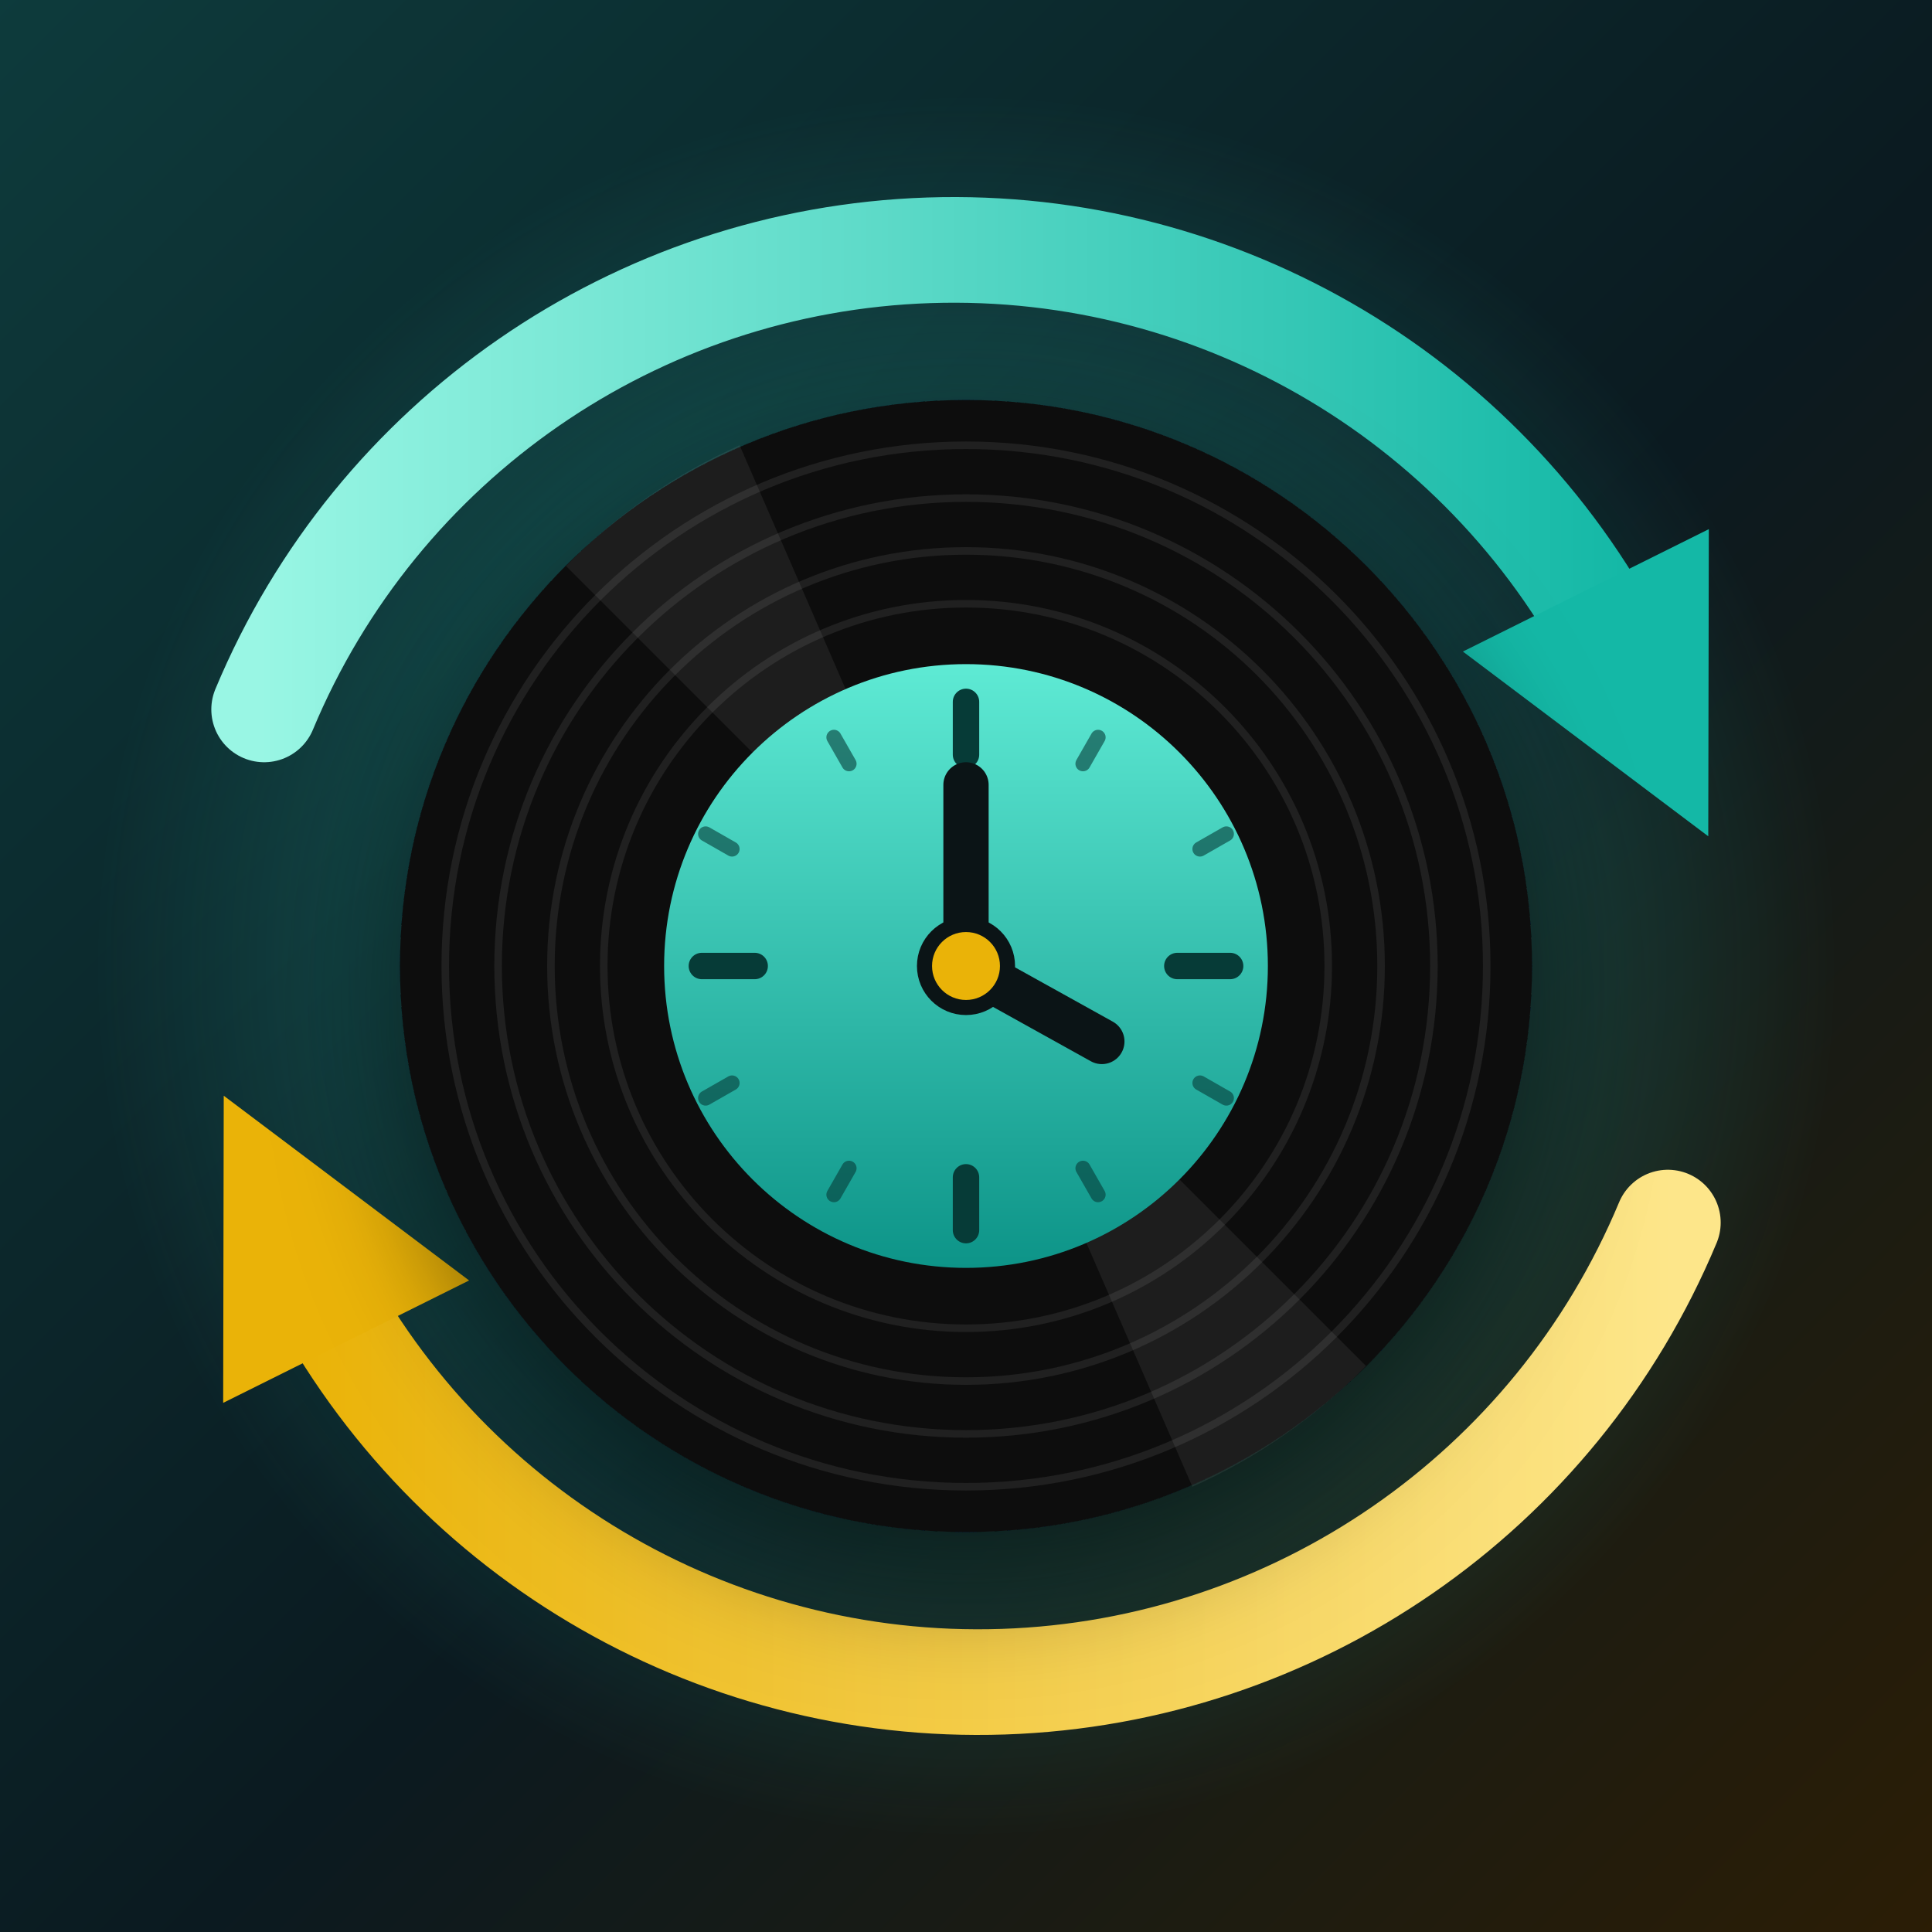
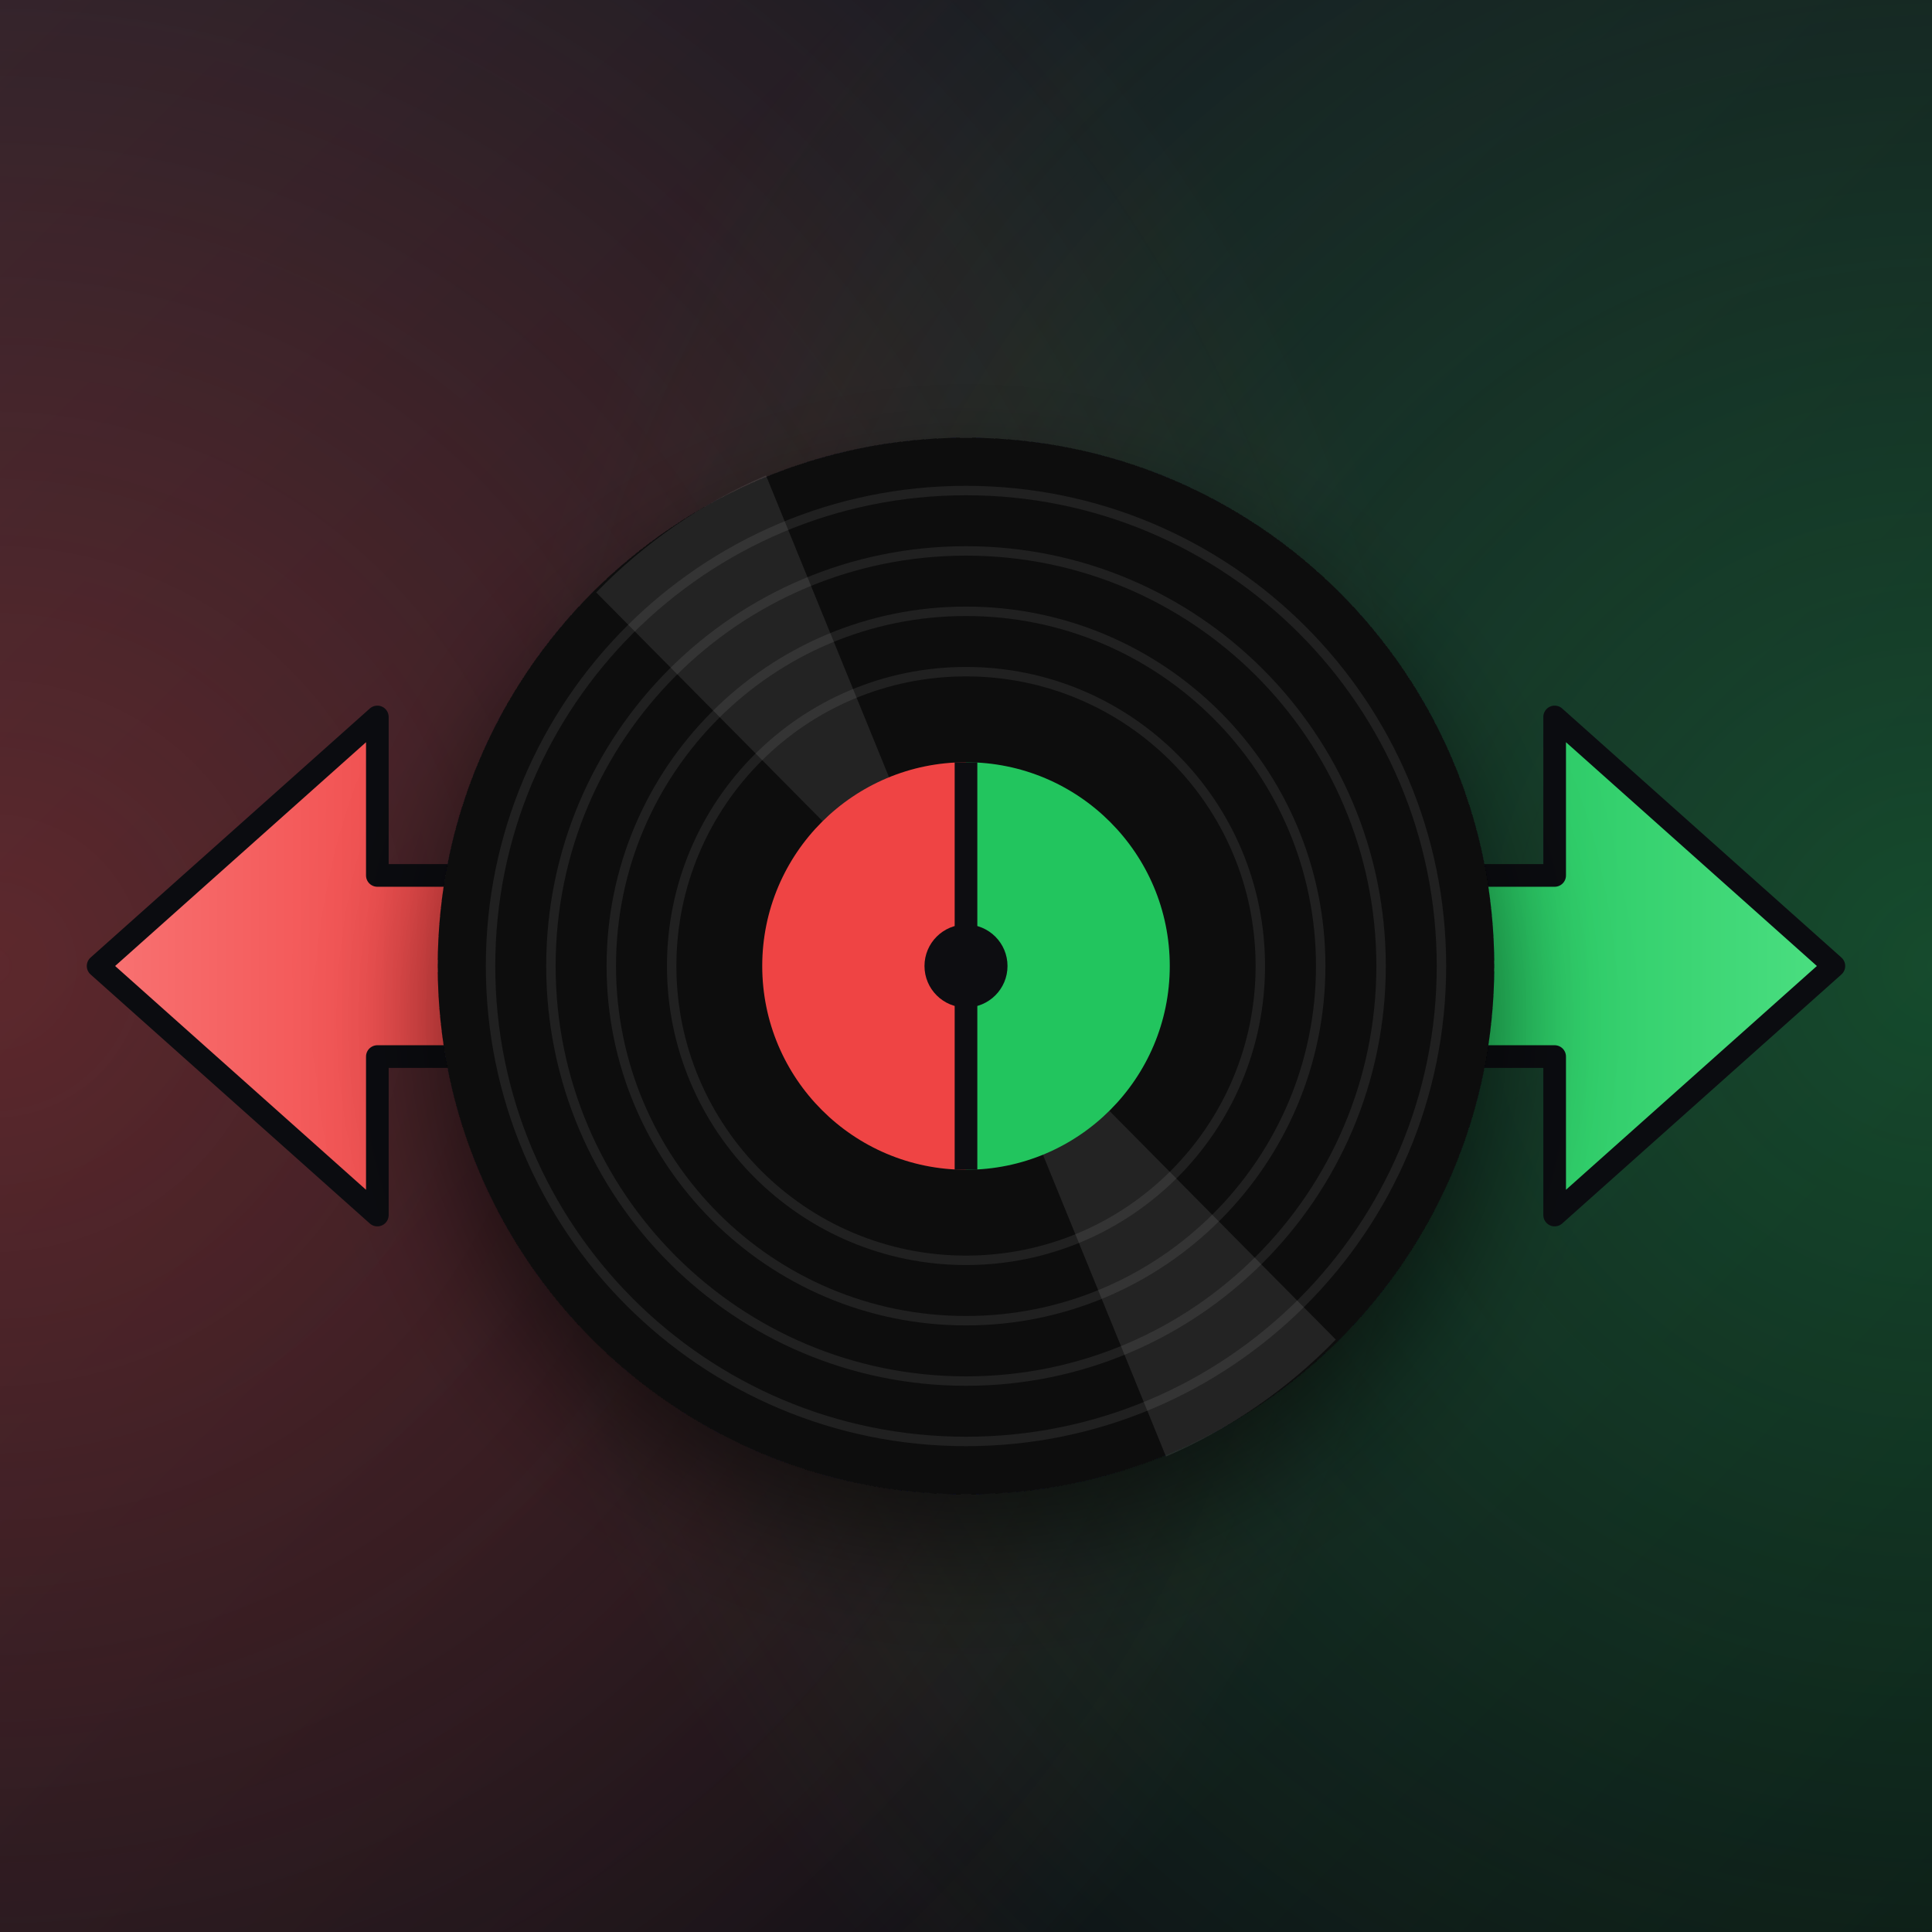
<svg xmlns="http://www.w3.org/2000/svg" viewBox="0 0 512 512">
  <defs>
    <linearGradient id="bg" x1="0" y1="0" x2="1" y2="1">
-       <stop offset="0" stop-color="#0d3b3c" />
-       <stop offset=".55" stop-color="#0b1a20" />
-       <stop offset="1" stop-color="#2b1d05" />
+       <stop offset="0" stop-color="#1d2028" />
+       <stop offset="1" stop-color="#0b0c10" />
    </linearGradient>
-     <radialGradient id="glow" cx=".5" cy=".5" r=".5">
-       <stop offset=".55" stop-color="#2dd4bf" stop-opacity=".22" />
-       <stop offset="1" stop-color="#2dd4bf" stop-opacity="0" />
+     <radialGradient id="gr" cx="0" cy=".5" r=".75">
+       <stop offset="0" stop-color="#ef4444" stop-opacity=".32" />
+       <stop offset="1" stop-color="#ef4444" stop-opacity="0" />
    </radialGradient>
-     <linearGradient id="neu" x1="0" y1="0" x2="1" y2="0">
-       <stop offset="0" stop-color="#99f6e4" />
-       <stop offset="1" stop-color="#14b8a6" />
+     <radialGradient id="gg" cx="1" cy=".5" r=".75">
+       <stop offset="0" stop-color="#22c55e" stop-opacity=".32" />
+       <stop offset="1" stop-color="#22c55e" stop-opacity="0" />
+     </radialGradient>
+     <linearGradient id="tl" x1="30" y1="0" x2="482" y2="0" gradientUnits="userSpaceOnUse">
+       <stop offset="0" stop-color="#f87171" />
+       <stop offset=".22" stop-color="#ef4444" />
+       <stop offset=".78" stop-color="#22c55e" />
+       <stop offset="1" stop-color="#4ade80" />
    </linearGradient>
-     <linearGradient id="alt" x1="1" y1="0" x2="0" y2="0">
-       <stop offset="0" stop-color="#fde68a" />
-       <stop offset="1" stop-color="#eab308" />
-     </linearGradient>
-     <linearGradient id="face" x1="0" y1="0" x2="0" y2="1">
-       <stop offset="0" stop-color="#5eead4" />
-       <stop offset="1" stop-color="#0d9488" />
-     </linearGradient>
-     <marker id="hn" viewBox="0 0 10 10" refX="3" refY="5" markerWidth="2.6" markerHeight="2.6" orient="auto">
-       <path d="M0 0L10 5L0 10z" fill="#14b8a6" />
-     </marker>
-     <marker id="ha" viewBox="0 0 10 10" refX="3" refY="5" markerWidth="2.6" markerHeight="2.6" orient="auto">
-       <path d="M0 0L10 5L0 10z" fill="#eab308" />
-     </marker>
    <filter id="sh" x="-30%" y="-30%" width="160%" height="160%">
-       <feDropShadow dx="0" dy="12" stdDeviation="16" flood-color="#000" flood-opacity=".5" />
+       <feDropShadow dx="0" dy="14" stdDeviation="16" flood-color="#000" flood-opacity=".55" />
    </filter>
  </defs>
  <rect width="512" height="512" fill="url(#bg)" />
-   <circle cx="256" cy="256" r="230" fill="url(#glow)" />
-   <g fill="none" stroke-width="28" stroke-linecap="round">
-     <path d="M70 188A198 198 0 0 1 430 176" stroke="url(#neu)" marker-end="url(#hn)" />
-     <path d="M442 324A198 198 0 0 1 82 336" stroke="url(#alt)" marker-end="url(#ha)" />
+   <rect width="512" height="512" fill="url(#gr)" />
+   <rect width="512" height="512" fill="url(#gg)" />
+   <path d="M100 232H412V190L486 256L412 322V280H100V322L26 256L100 190Z" fill="url(#tl)" stroke="#0b0c10" stroke-width="6" stroke-linejoin="round" />
+   <g filter="url(#sh)">
+     <circle cx="256" cy="256" r="140" fill="#0d0d11" />
  </g>
-   <g filter="url(#sh)">
-     <circle cx="256" cy="256" r="150" fill="#0d0d11" />
+   <g fill="none" stroke="#fff" stroke-opacity=".08" stroke-width="2.5">
+     <circle cx="256" cy="256" r="126" />
+     <circle cx="256" cy="256" r="110" />
+     <circle cx="256" cy="256" r="94" />
+     <circle cx="256" cy="256" r="78" />
  </g>
-   <g fill="none" stroke="#fff" stroke-opacity=".08" stroke-width="2">
-     <circle cx="256" cy="256" r="138" />
-     <circle cx="256" cy="256" r="124" />
-     <circle cx="256" cy="256" r="110" />
-     <circle cx="256" cy="256" r="96" />
-   </g>
-   <path d="M256 256 L150 150 A150 150 0 0 1 196 118 Z" fill="#fff" fill-opacity=".07" />
-   <path d="M256 256 L362 362 A150 150 0 0 1 316 394 Z" fill="#fff" fill-opacity=".07" />
-   <circle cx="256" cy="256" r="80" fill="url(#face)" />
-   <g stroke="#063b37" stroke-width="7" stroke-linecap="round">
-     <path d="M256 186v14M256 312v14M186 256h14M312 256h14" />
-   </g>
-   <g stroke="#063b37" stroke-width="4" stroke-linecap="round" stroke-opacity=".6">
-     <path d="M291 195.4l-4 7M325 221l-7 4M325 291l-7-4M291 316.6l-4-7M221 316.6l4-7M187 291l7-4M187 221l7 4M221 195.4l4 7" />
-   </g>
-   <g stroke="#0b1416" stroke-width="12" stroke-linecap="round">
-     <path d="M256 256V208" />
-     <path d="M256 256l36 20" />
-   </g>
-   <circle cx="256" cy="256" r="11" fill="#eab308" stroke="#0b1416" stroke-width="4" />
+   <path d="M256 256L158 157A140 140 0 0 1 203 126Z" fill="#fff" fill-opacity=".09" />
+   <path d="M256 256L354 355A140 140 0 0 1 309 386Z" fill="#fff" fill-opacity=".09" />
+   <path d="M256 202A54 54 0 0 0 256 310Z" fill="#ef4444" />
+   <path d="M256 202A54 54 0 0 1 256 310Z" fill="#22c55e" />
+   <rect x="253" y="202" width="6" height="108" fill="#0d0d11" />
+   <circle cx="256" cy="256" r="11" fill="#0d0d11" />
</svg>
